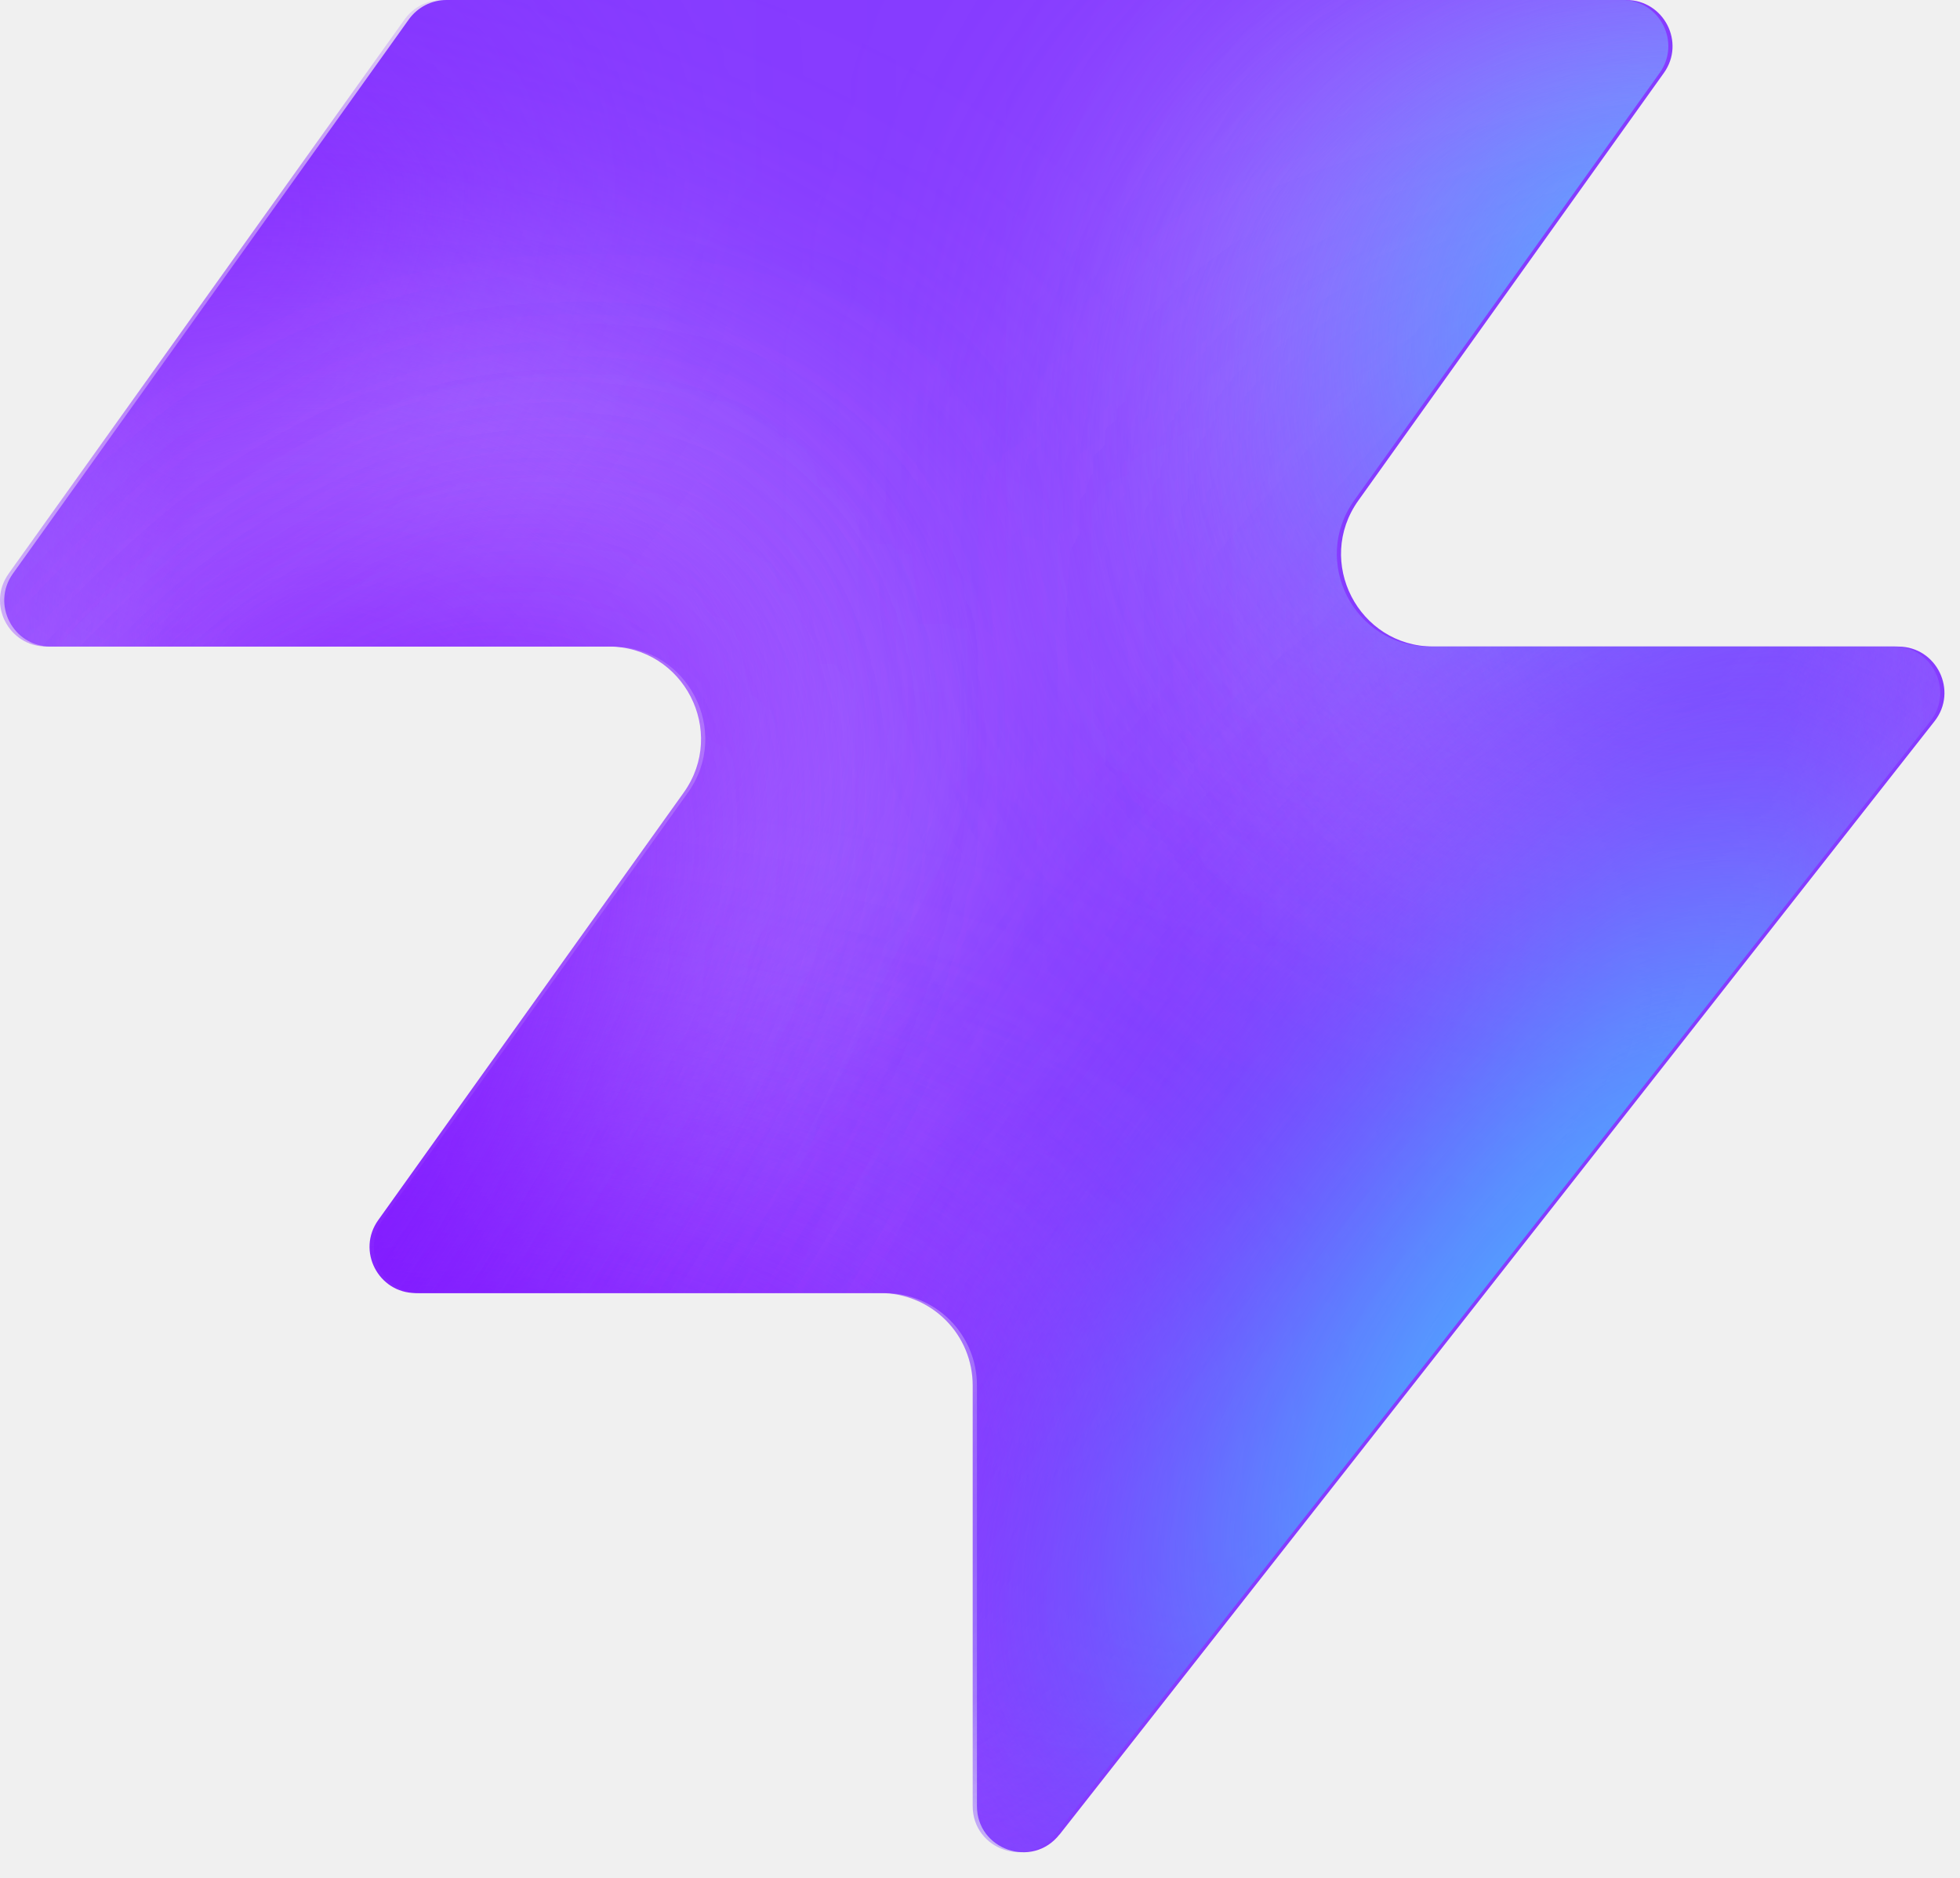
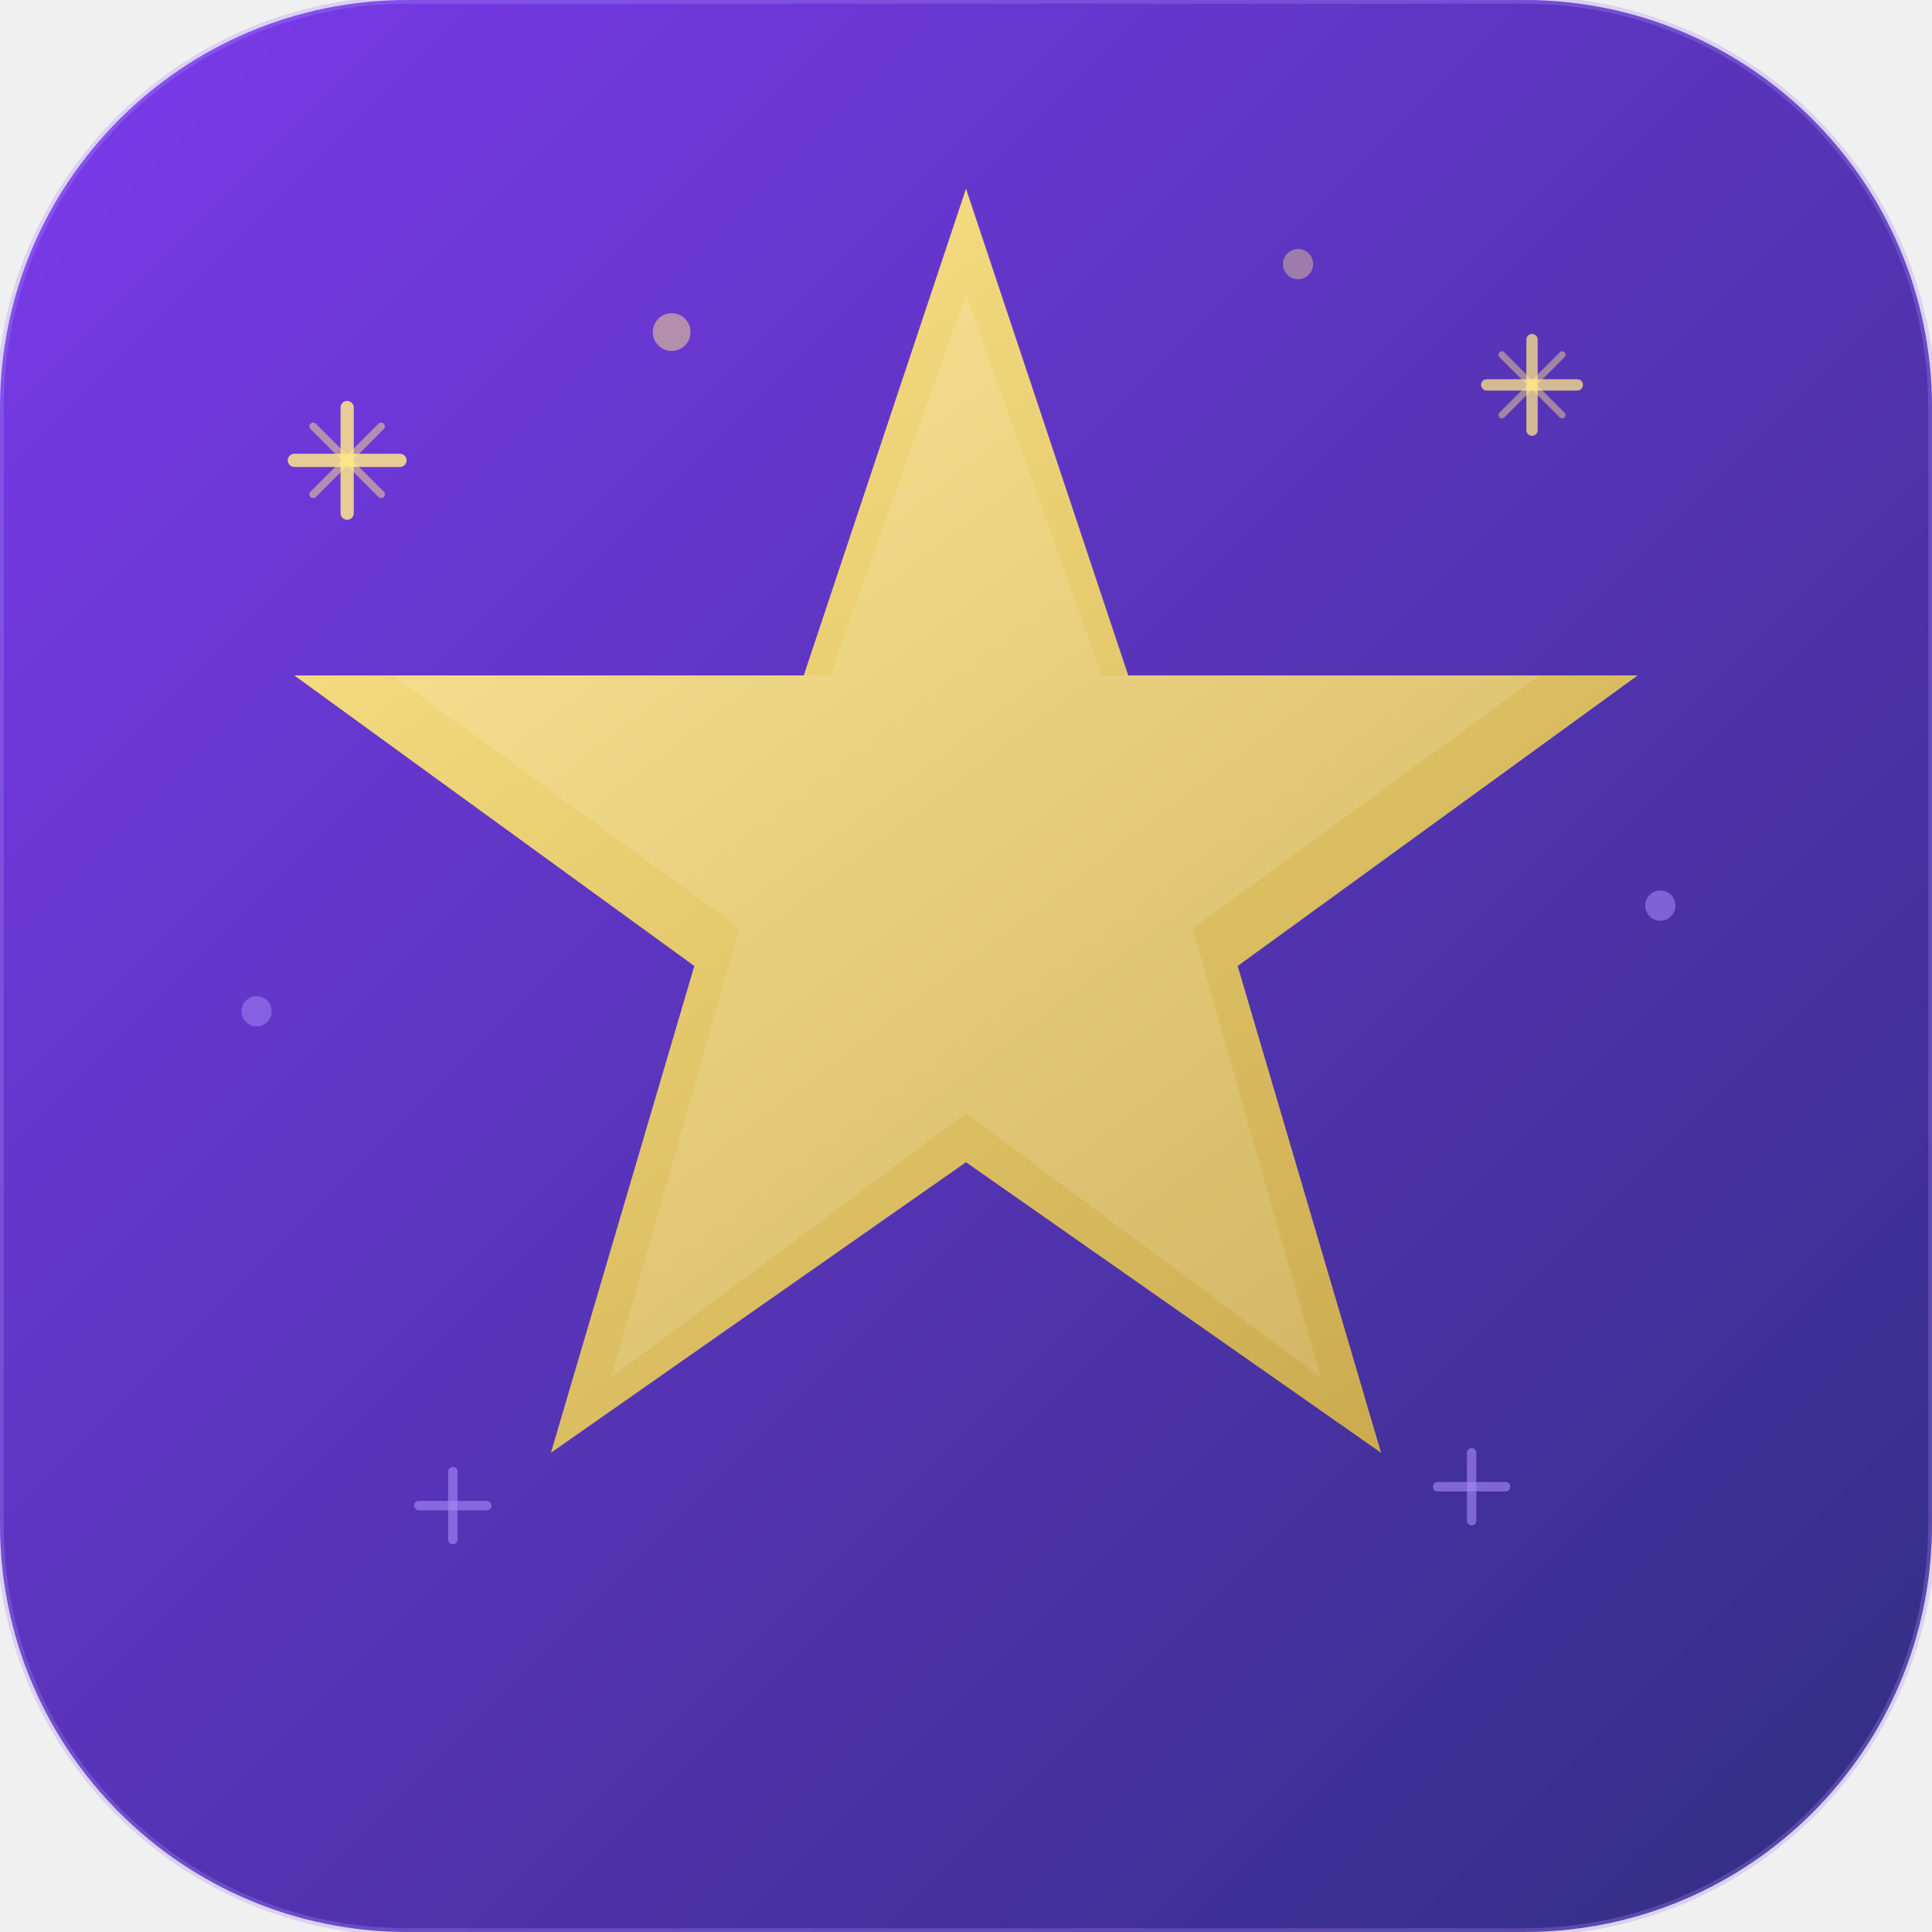
- <svg xmlns="http://www.w3.org/2000/svg" width="48" height="46" fill="none" viewBox="0 0 48 46">
-   <path fill="#863bff" d="M25.946 44.938c-.664.845-2.021.375-2.021-.698V33.937a2.26 2.26 0 0 0-2.262-2.262H10.287c-.92 0-1.456-1.04-.92-1.788l7.48-10.471c1.07-1.497 0-3.578-1.842-3.578H1.237c-.92 0-1.456-1.04-.92-1.788L10.013.474c.214-.297.556-.474.92-.474h28.894c.92 0 1.456 1.04.92 1.788l-7.48 10.471c-1.07 1.498 0 3.579 1.842 3.579h11.377c.943 0 1.473 1.088.89 1.83L25.947 44.94z" style="fill:#863bff;fill:color(display-p3 .525 .23 1);fill-opacity:1" />
-   <mask id="a" width="48" height="46" x="0" y="0" maskUnits="userSpaceOnUse" style="mask-type:alpha">
-     <path fill="#000" d="M25.842 44.938c-.664.844-2.021.375-2.021-.698V33.937a2.26 2.26 0 0 0-2.262-2.262H10.183c-.92 0-1.456-1.04-.92-1.788l7.48-10.471c1.07-1.498 0-3.579-1.842-3.579H1.133c-.92 0-1.456-1.04-.92-1.787L9.91.473c.214-.297.556-.474.92-.474h28.894c.92 0 1.456 1.04.92 1.788l-7.48 10.471c-1.07 1.498 0 3.578 1.842 3.578h11.377c.943 0 1.473 1.088.89 1.832L25.843 44.94z" style="fill:#000;fill-opacity:1" />
-   </mask>
-   <g mask="url(#a)">
-     <g filter="url(#b)">
-       <ellipse cx="5.508" cy="14.704" fill="#ede6ff" rx="5.508" ry="14.704" style="fill:#ede6ff;fill:color(display-p3 .927 .903 1);fill-opacity:1" transform="matrix(.00324 1 1 -.00324 -4.47 31.516)" />
-     </g>
-     <g filter="url(#c)">
-       <ellipse cx="10.399" cy="29.851" fill="#ede6ff" rx="10.399" ry="29.851" style="fill:#ede6ff;fill:color(display-p3 .927 .903 1);fill-opacity:1" transform="matrix(.00324 1 1 -.00324 -39.328 7.883)" />
-     </g>
-     <g filter="url(#d)">
-       <ellipse cx="5.508" cy="30.487" fill="#7e14ff" rx="5.508" ry="30.487" style="fill:#7e14ff;fill:color(display-p3 .492 .077 1);fill-opacity:1" transform="rotate(89.814 -25.913 -14.639)scale(1 -1)" />
-     </g>
-     <g filter="url(#e)">
-       <ellipse cx="5.508" cy="30.599" fill="#7e14ff" rx="5.508" ry="30.599" style="fill:#7e14ff;fill:color(display-p3 .492 .077 1);fill-opacity:1" transform="rotate(89.814 -32.644 -3.334)scale(1 -1)" />
-     </g>
-     <g filter="url(#f)">
-       <ellipse cx="5.508" cy="30.599" fill="#7e14ff" rx="5.508" ry="30.599" style="fill:#7e14ff;fill:color(display-p3 .492 .077 1);fill-opacity:1" transform="matrix(.00324 1 1 -.00324 -34.34 30.47)" />
-     </g>
-     <g filter="url(#g)">
-       <ellipse cx="14.072" cy="22.078" fill="#ede6ff" rx="14.072" ry="22.078" style="fill:#ede6ff;fill:color(display-p3 .927 .903 1);fill-opacity:1" transform="rotate(93.35 24.506 48.493)scale(-1 1)" />
-     </g>
-     <g filter="url(#h)">
-       <ellipse cx="3.47" cy="21.501" fill="#7e14ff" rx="3.47" ry="21.501" style="fill:#7e14ff;fill:color(display-p3 .492 .077 1);fill-opacity:1" transform="rotate(89.009 28.708 47.59)scale(-1 1)" />
-     </g>
-     <g filter="url(#i)">
-       <ellipse cx="3.47" cy="21.501" fill="#7e14ff" rx="3.47" ry="21.501" style="fill:#7e14ff;fill:color(display-p3 .492 .077 1);fill-opacity:1" transform="rotate(89.009 28.708 47.59)scale(-1 1)" />
-     </g>
-     <g filter="url(#j)">
-       <ellipse cx=".387" cy="8.972" fill="#7e14ff" rx="4.407" ry="29.108" style="fill:#7e14ff;fill:color(display-p3 .492 .077 1);fill-opacity:1" transform="rotate(39.51 .387 8.972)" />
-     </g>
-     <g filter="url(#k)">
-       <ellipse cx="47.523" cy="-6.092" fill="#7e14ff" rx="4.407" ry="29.108" style="fill:#7e14ff;fill:color(display-p3 .492 .077 1);fill-opacity:1" transform="rotate(37.892 47.523 -6.092)" />
-     </g>
-     <g filter="url(#l)">
-       <ellipse cx="41.412" cy="6.333" fill="#47bfff" rx="5.971" ry="9.665" style="fill:#47bfff;fill:color(display-p3 .28 .748 1);fill-opacity:1" transform="rotate(37.892 41.412 6.333)" />
-     </g>
-     <g filter="url(#m)">
-       <ellipse cx="-1.879" cy="38.332" fill="#7e14ff" rx="4.407" ry="29.108" style="fill:#7e14ff;fill:color(display-p3 .492 .077 1);fill-opacity:1" transform="rotate(37.892 -1.88 38.332)" />
-     </g>
-     <g filter="url(#n)">
-       <ellipse cx="-1.879" cy="38.332" fill="#7e14ff" rx="4.407" ry="29.108" style="fill:#7e14ff;fill:color(display-p3 .492 .077 1);fill-opacity:1" transform="rotate(37.892 -1.88 38.332)" />
-     </g>
-     <g filter="url(#o)">
-       <ellipse cx="35.651" cy="29.907" fill="#7e14ff" rx="4.407" ry="29.108" style="fill:#7e14ff;fill:color(display-p3 .492 .077 1);fill-opacity:1" transform="rotate(37.892 35.651 29.907)" />
-     </g>
-     <g filter="url(#p)">
-       <ellipse cx="38.418" cy="32.4" fill="#47bfff" rx="5.971" ry="15.297" style="fill:#47bfff;fill:color(display-p3 .28 .748 1);fill-opacity:1" transform="rotate(37.892 38.418 32.4)" />
-     </g>
-   </g>
+ <svg xmlns="http://www.w3.org/2000/svg" viewBox="0 0 512 512">
  <defs>
-     <filter id="b" width="60.045" height="41.654" x="-19.77" y="16.149" color-interpolation-filters="sRGB" filterUnits="userSpaceOnUse">
-       <feFlood flood-opacity="0" result="BackgroundImageFix" />
-       <feBlend in="SourceGraphic" in2="BackgroundImageFix" result="shape" />
-       <feGaussianBlur result="effect1_foregroundBlur_2002_17158" stdDeviation="7.659" />
-     </filter>
-     <filter id="c" width="90.34" height="51.437" x="-54.613" y="-7.533" color-interpolation-filters="sRGB" filterUnits="userSpaceOnUse">
-       <feFlood flood-opacity="0" result="BackgroundImageFix" />
-       <feBlend in="SourceGraphic" in2="BackgroundImageFix" result="shape" />
-       <feGaussianBlur result="effect1_foregroundBlur_2002_17158" stdDeviation="7.659" />
-     </filter>
-     <filter id="d" width="79.355" height="29.4" x="-49.64" y="2.03" color-interpolation-filters="sRGB" filterUnits="userSpaceOnUse">
-       <feFlood flood-opacity="0" result="BackgroundImageFix" />
-       <feBlend in="SourceGraphic" in2="BackgroundImageFix" result="shape" />
-       <feGaussianBlur result="effect1_foregroundBlur_2002_17158" stdDeviation="4.596" />
-     </filter>
-     <filter id="e" width="79.579" height="29.4" x="-45.045" y="20.029" color-interpolation-filters="sRGB" filterUnits="userSpaceOnUse">
-       <feFlood flood-opacity="0" result="BackgroundImageFix" />
-       <feBlend in="SourceGraphic" in2="BackgroundImageFix" result="shape" />
-       <feGaussianBlur result="effect1_foregroundBlur_2002_17158" stdDeviation="4.596" />
-     </filter>
-     <filter id="f" width="79.579" height="29.4" x="-43.513" y="21.178" color-interpolation-filters="sRGB" filterUnits="userSpaceOnUse">
-       <feFlood flood-opacity="0" result="BackgroundImageFix" />
-       <feBlend in="SourceGraphic" in2="BackgroundImageFix" result="shape" />
-       <feGaussianBlur result="effect1_foregroundBlur_2002_17158" stdDeviation="4.596" />
-     </filter>
-     <filter id="g" width="74.749" height="58.852" x="15.756" y="-17.901" color-interpolation-filters="sRGB" filterUnits="userSpaceOnUse">
-       <feFlood flood-opacity="0" result="BackgroundImageFix" />
-       <feBlend in="SourceGraphic" in2="BackgroundImageFix" result="shape" />
-       <feGaussianBlur result="effect1_foregroundBlur_2002_17158" stdDeviation="7.659" />
-     </filter>
-     <filter id="h" width="61.377" height="25.362" x="23.548" y="2.284" color-interpolation-filters="sRGB" filterUnits="userSpaceOnUse">
-       <feFlood flood-opacity="0" result="BackgroundImageFix" />
-       <feBlend in="SourceGraphic" in2="BackgroundImageFix" result="shape" />
-       <feGaussianBlur result="effect1_foregroundBlur_2002_17158" stdDeviation="4.596" />
-     </filter>
-     <filter id="i" width="61.377" height="25.362" x="23.548" y="2.284" color-interpolation-filters="sRGB" filterUnits="userSpaceOnUse">
-       <feFlood flood-opacity="0" result="BackgroundImageFix" />
-       <feBlend in="SourceGraphic" in2="BackgroundImageFix" result="shape" />
-       <feGaussianBlur result="effect1_foregroundBlur_2002_17158" stdDeviation="4.596" />
-     </filter>
-     <filter id="j" width="56.045" height="63.649" x="-27.636" y="-22.853" color-interpolation-filters="sRGB" filterUnits="userSpaceOnUse">
-       <feFlood flood-opacity="0" result="BackgroundImageFix" />
-       <feBlend in="SourceGraphic" in2="BackgroundImageFix" result="shape" />
-       <feGaussianBlur result="effect1_foregroundBlur_2002_17158" stdDeviation="4.596" />
-     </filter>
-     <filter id="k" width="54.814" height="64.646" x="20.116" y="-38.415" color-interpolation-filters="sRGB" filterUnits="userSpaceOnUse">
-       <feFlood flood-opacity="0" result="BackgroundImageFix" />
-       <feBlend in="SourceGraphic" in2="BackgroundImageFix" result="shape" />
-       <feGaussianBlur result="effect1_foregroundBlur_2002_17158" stdDeviation="4.596" />
-     </filter>
-     <filter id="l" width="33.541" height="35.313" x="24.641" y="-11.323" color-interpolation-filters="sRGB" filterUnits="userSpaceOnUse">
-       <feFlood flood-opacity="0" result="BackgroundImageFix" />
-       <feBlend in="SourceGraphic" in2="BackgroundImageFix" result="shape" />
-       <feGaussianBlur result="effect1_foregroundBlur_2002_17158" stdDeviation="4.596" />
-     </filter>
-     <filter id="m" width="54.814" height="64.646" x="-29.286" y="6.009" color-interpolation-filters="sRGB" filterUnits="userSpaceOnUse">
-       <feFlood flood-opacity="0" result="BackgroundImageFix" />
-       <feBlend in="SourceGraphic" in2="BackgroundImageFix" result="shape" />
-       <feGaussianBlur result="effect1_foregroundBlur_2002_17158" stdDeviation="4.596" />
-     </filter>
-     <filter id="n" width="54.814" height="64.646" x="-29.286" y="6.009" color-interpolation-filters="sRGB" filterUnits="userSpaceOnUse">
-       <feFlood flood-opacity="0" result="BackgroundImageFix" />
-       <feBlend in="SourceGraphic" in2="BackgroundImageFix" result="shape" />
-       <feGaussianBlur result="effect1_foregroundBlur_2002_17158" stdDeviation="4.596" />
-     </filter>
-     <filter id="o" width="54.814" height="64.646" x="8.244" y="-2.416" color-interpolation-filters="sRGB" filterUnits="userSpaceOnUse">
-       <feFlood flood-opacity="0" result="BackgroundImageFix" />
-       <feBlend in="SourceGraphic" in2="BackgroundImageFix" result="shape" />
-       <feGaussianBlur result="effect1_foregroundBlur_2002_17158" stdDeviation="4.596" />
-     </filter>
-     <filter id="p" width="39.409" height="43.623" x="18.713" y="10.588" color-interpolation-filters="sRGB" filterUnits="userSpaceOnUse">
-       <feFlood flood-opacity="0" result="BackgroundImageFix" />
-       <feBlend in="SourceGraphic" in2="BackgroundImageFix" result="shape" />
-       <feGaussianBlur result="effect1_foregroundBlur_2002_17158" stdDeviation="4.596" />
-     </filter>
+     <linearGradient id="bg" x1="0%" y1="0%" x2="100%" y2="100%">
+       <stop offset="0%" stop-color="#7C3AED" />
+       <stop offset="100%" stop-color="#312E81" />
+     </linearGradient>
+     <linearGradient id="starGrad" x1="10%" y1="0%" x2="90%" y2="100%">
+       <stop offset="0%" stop-color="#FDE68A" />
+       <stop offset="100%" stop-color="#C9A84C" />
+     </linearGradient>
  </defs>
+   <rect width="512" height="512" rx="108" fill="url(#bg)" />
+   <rect width="512" height="512" rx="108" fill="none" stroke="#A78BFA" stroke-width="2" opacity="0.3" />
+   <polygon points="256,50 299,179 434,179 328,256 366,385 256,308 146,385 184,256 78,179 213,179" fill="url(#starGrad)" />
+   <polygon points="256,78 292,179 408,179 316,246 350,365 256,295 162,365 196,246 104,179 220,179" fill="white" opacity="0.12" />
+   <line x1="92" y1="108" x2="92" y2="136" stroke="#FDE68A" stroke-width="3.5" stroke-linecap="round" opacity="0.85" />
+   <line x1="78" y1="122" x2="106" y2="122" stroke="#FDE68A" stroke-width="3.5" stroke-linecap="round" opacity="0.85" />
+   <line x1="83" y1="113" x2="101" y2="131" stroke="#FDE68A" stroke-width="2" stroke-linecap="round" opacity="0.5" />
+   <line x1="101" y1="113" x2="83" y2="131" stroke="#FDE68A" stroke-width="2" stroke-linecap="round" opacity="0.5" />
+   <line x1="406" y1="90" x2="406" y2="114" stroke="#FDE68A" stroke-width="3" stroke-linecap="round" opacity="0.75" />
+   <line x1="394" y1="102" x2="418" y2="102" stroke="#FDE68A" stroke-width="3" stroke-linecap="round" opacity="0.75" />
+   <line x1="398" y1="94" x2="414" y2="110" stroke="#FDE68A" stroke-width="1.8" stroke-linecap="round" opacity="0.45" />
+   <line x1="414" y1="94" x2="398" y2="110" stroke="#FDE68A" stroke-width="1.8" stroke-linecap="round" opacity="0.45" />
+   <line x1="120" y1="390" x2="120" y2="408" stroke="#A78BFA" stroke-width="2.5" stroke-linecap="round" opacity="0.6" />
+   <line x1="111" y1="399" x2="129" y2="399" stroke="#A78BFA" stroke-width="2.5" stroke-linecap="round" opacity="0.6" />
+   <line x1="390" y1="385" x2="390" y2="403" stroke="#A78BFA" stroke-width="2.5" stroke-linecap="round" opacity="0.6" />
+   <line x1="381" y1="394" x2="399" y2="394" stroke="#A78BFA" stroke-width="2.5" stroke-linecap="round" opacity="0.6" />
+   <circle cx="178" cy="88" r="5" fill="#FDE68A" opacity="0.5" />
+   <circle cx="344" cy="70" r="4" fill="#FDE68A" opacity="0.4" />
+   <circle cx="440" cy="240" r="4" fill="#A78BFA" opacity="0.55" />
+   <circle cx="68" cy="268" r="4" fill="#A78BFA" opacity="0.5" />
</svg>
